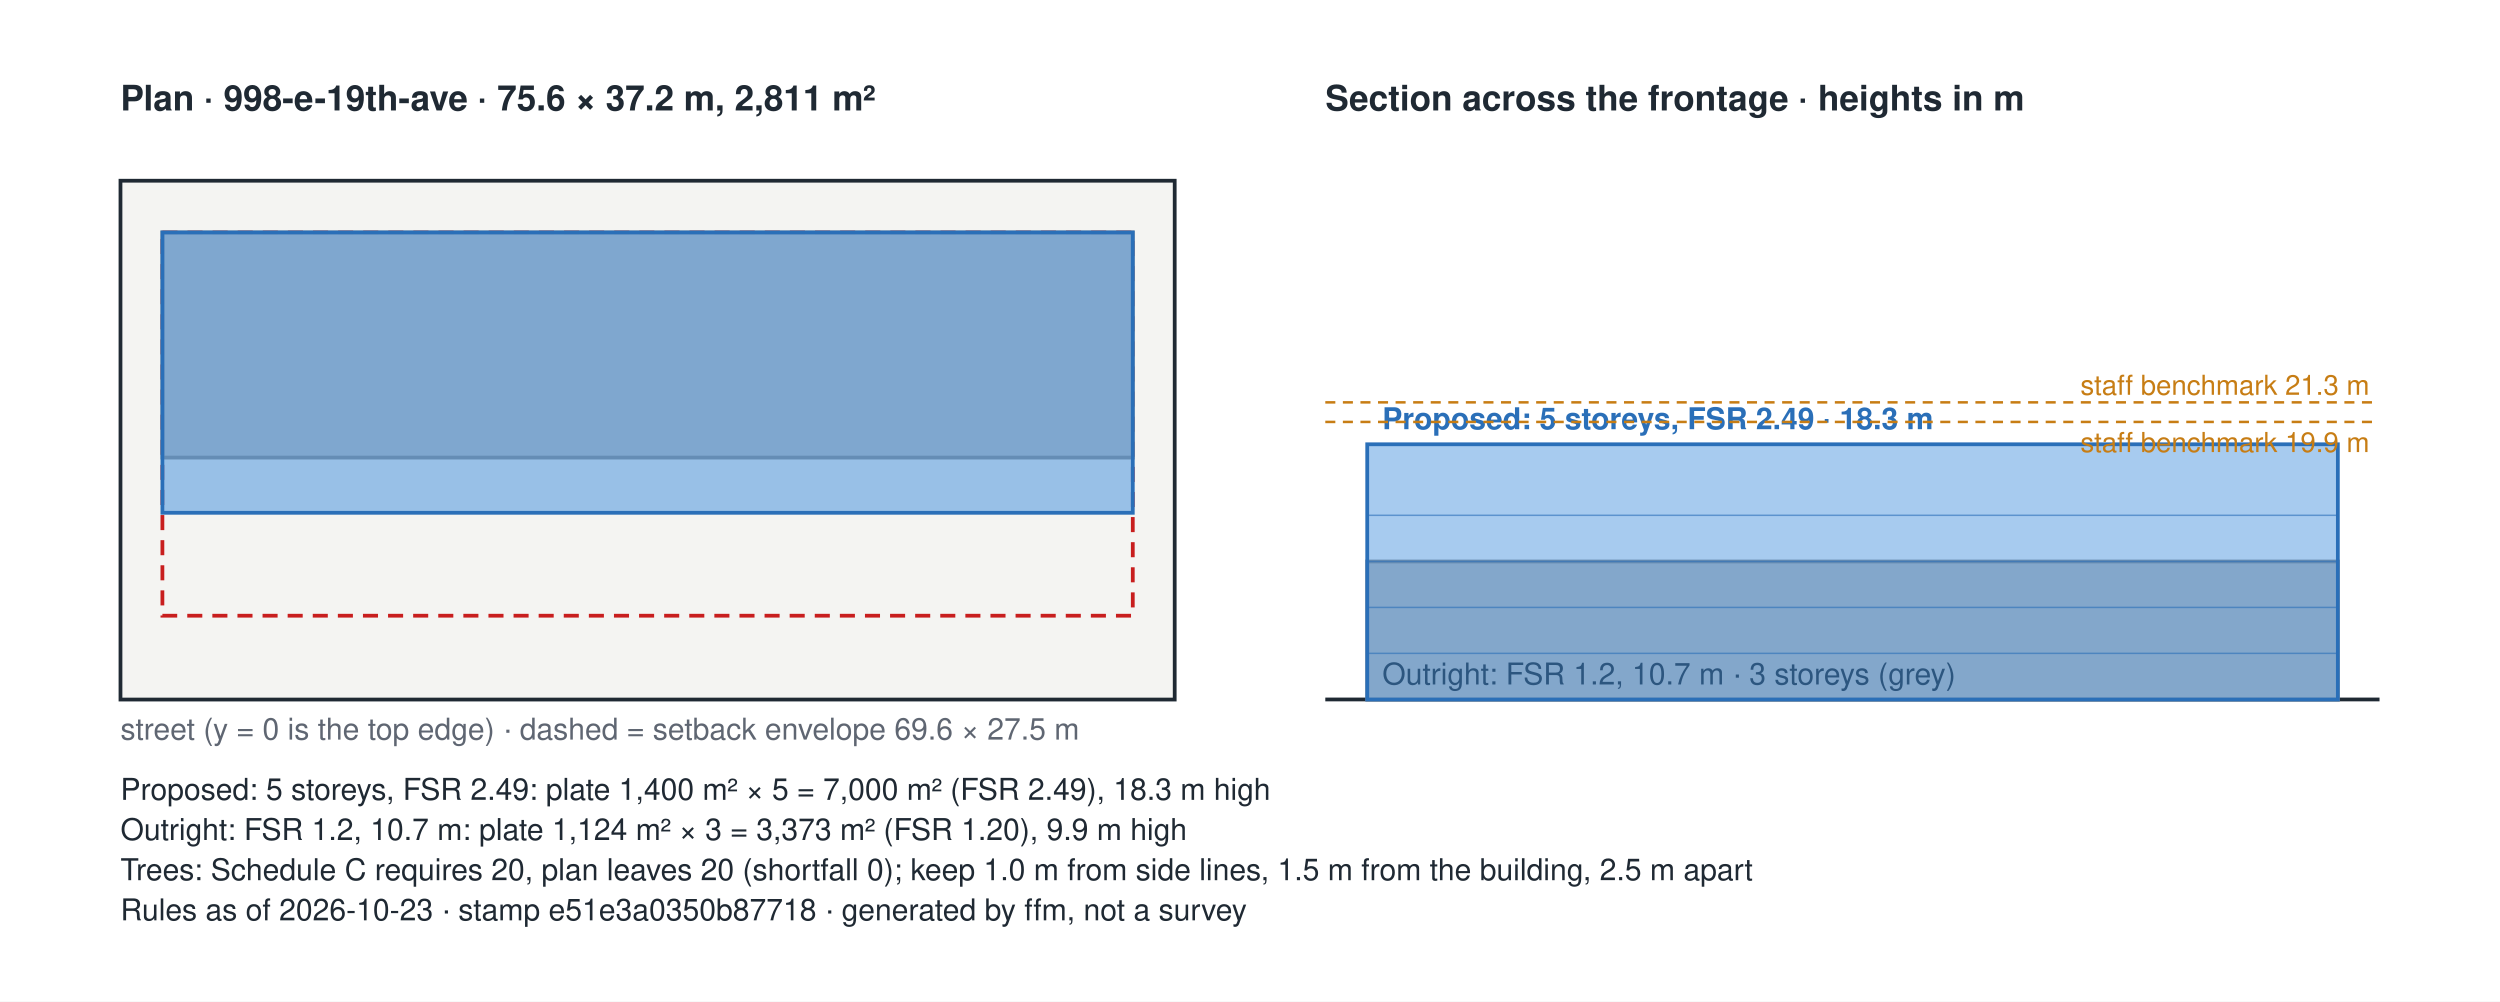
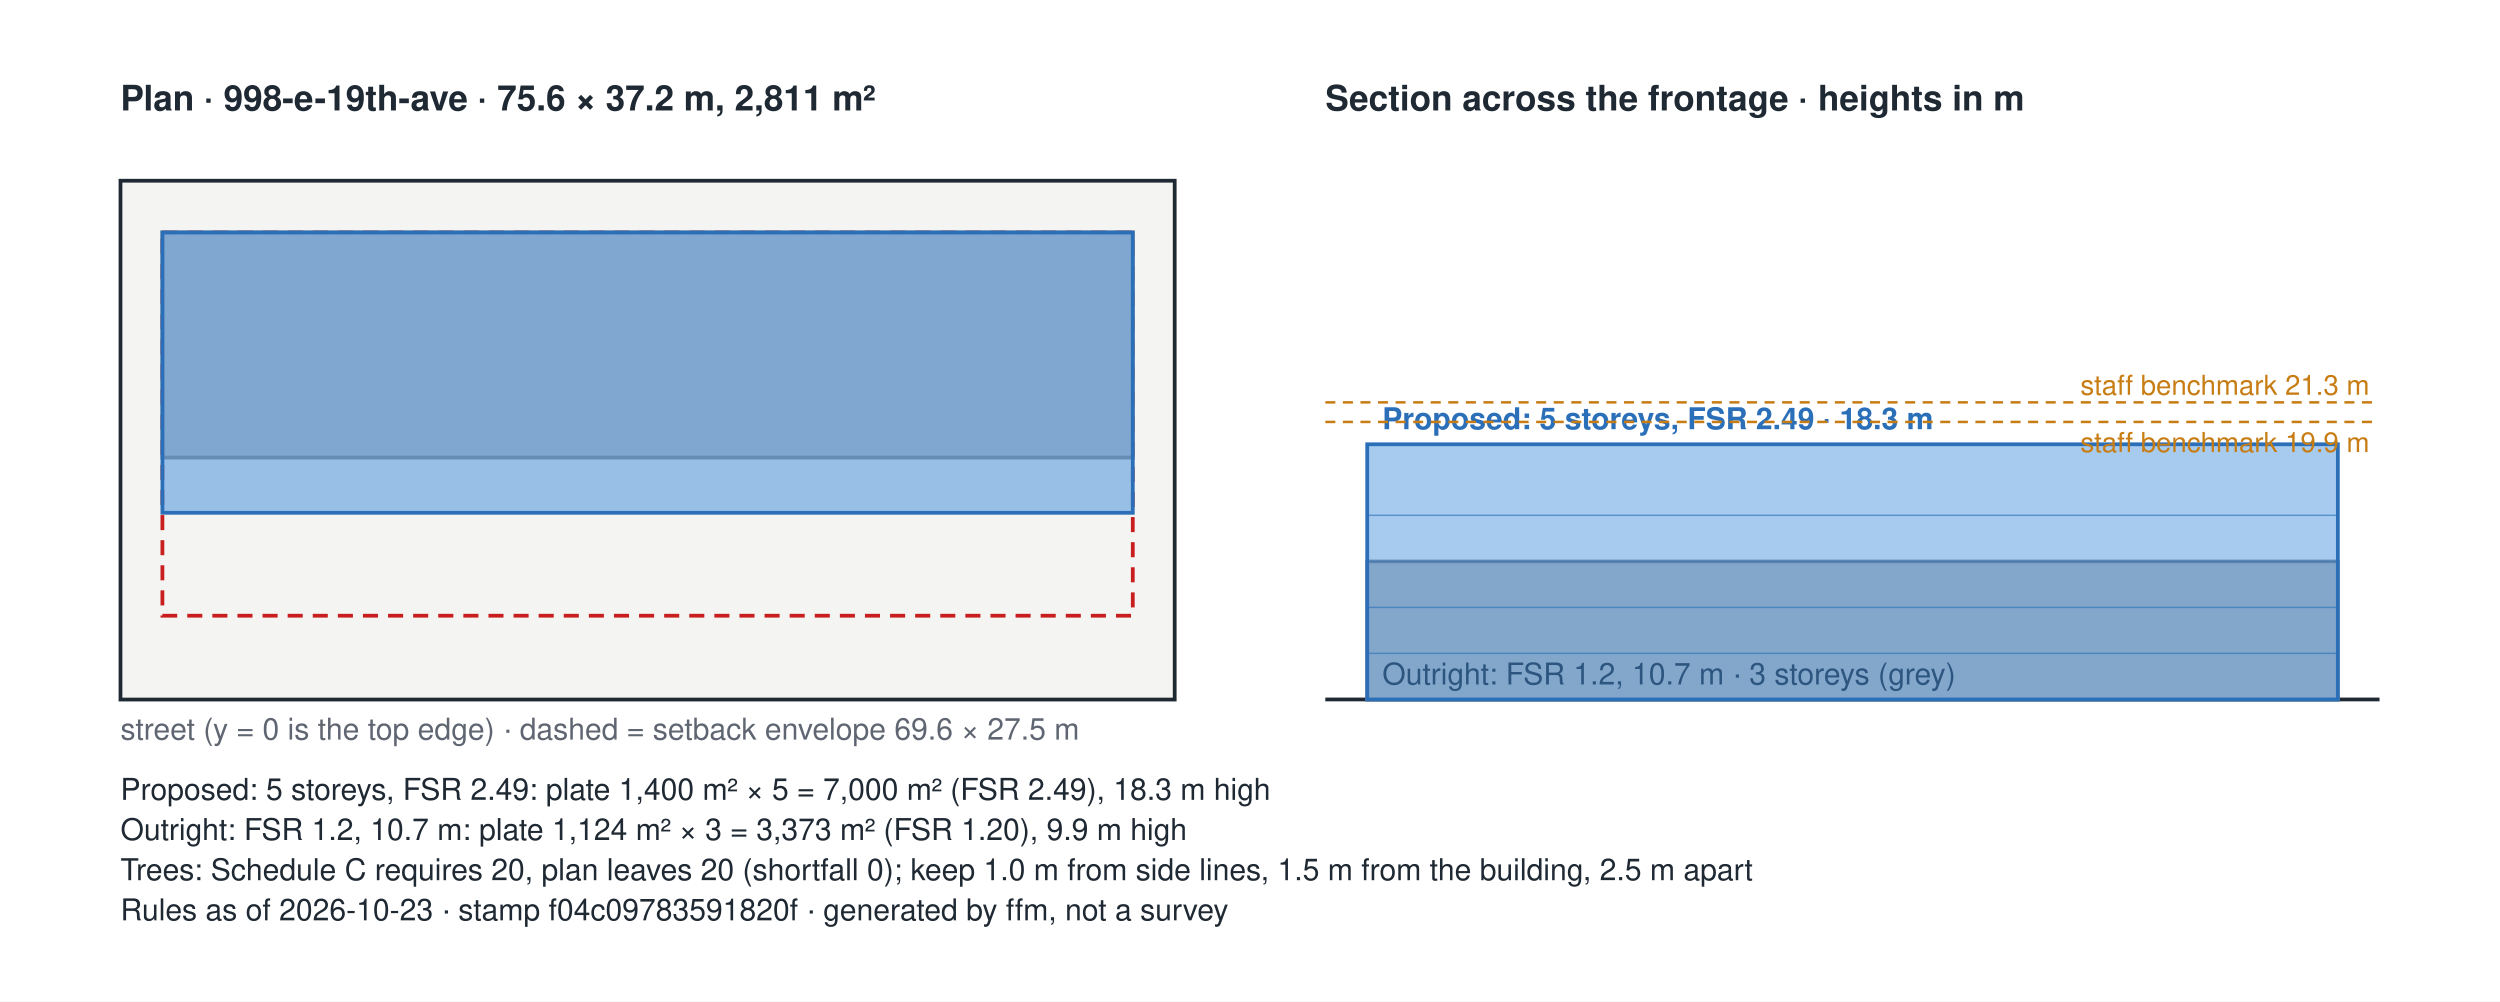
<svg xmlns="http://www.w3.org/2000/svg" width="996" height="399" viewBox="0 0 996 399" font-family="IBM Plex Sans, Helvetica, Arial, sans-serif" font-size="12" fill="#1f2933">
  <rect width="100%" height="100%" fill="#ffffff" />
  <text x="48" y="44" font-size="14" font-weight="600">Plan · 998-e-19th-ave · 75.6 × 37.2 m, 2,811 m²</text>
  <polygon points="48.0,72.0 468.0,72.0 468.0,278.7 48.0,278.7" fill="#f4f4f2" stroke="#1f2933" stroke-width="1.5" stroke-dasharray="" fill-opacity="1.0" />
  <polygon points="64.7,92.6 451.3,92.6 451.3,245.3 64.7,245.3" fill="none" stroke="#c81e1e" stroke-width="1.5" stroke-dasharray="6 4" fill-opacity="1.0" />
  <polygon points="64.7,92.6 451.3,92.6 451.3,182.3 64.7,182.3" fill="#bdbdbd" stroke="#8e8e8e" stroke-width="1.5" stroke-dasharray="" fill-opacity="0.9" />
  <polygon points="64.7,92.6 451.3,92.6 451.3,204.3 64.7,204.3" fill="#3c8cdc" stroke="#2a6fb8" stroke-width="1.5" stroke-dasharray="" fill-opacity="0.5" />
  <text x="48" y="294.667" fill="#5f6672">street (y = 0 is the top edge) · dashed = setback envelope 69.6 × 27.5 m</text>
  <text x="528.0" y="44" font-size="14" font-weight="600">Section across the frontage · heights in m</text>
  <line x1="528.0" y1="278.667" x2="948.0" y2="278.667" stroke="#1f2933" stroke-width="1.5" />
  <rect x="544.7" y="223.7" width="386.7" height="55.0" fill="#bdbdbd" stroke="#8e8e8e" stroke-width="1.5" />
  <text x="550.7" y="272.7" fill="#1f2933">Outright: FSR 1.2, 10.7 m · 3 storeys (grey)</text>
  <rect x="544.7" y="177.0" width="386.7" height="101.7" fill="#3c8cdc" fill-opacity="0.45" stroke="#2a6fb8" stroke-width="1.5" />
  <line x1="544.7" y1="260.3" x2="931.3" y2="260.3" stroke="#2a6fb8" stroke-width="0.6" stroke-opacity="0.6" />
  <line x1="544.7" y1="242.0" x2="931.3" y2="242.0" stroke="#2a6fb8" stroke-width="0.6" stroke-opacity="0.6" />
  <line x1="544.7" y1="223.7" x2="931.3" y2="223.7" stroke="#2a6fb8" stroke-width="0.6" stroke-opacity="0.6" />
  <line x1="544.7" y1="205.3" x2="931.3" y2="205.3" stroke="#2a6fb8" stroke-width="0.6" stroke-opacity="0.6" />
  <text x="550.7" y="171.0" fill="#2a6fb8" font-weight="600">Proposed: 5 storeys, FSR 2.49 · 18.3 m</text>
  <line x1="528.0" y1="168.1" x2="948.0" y2="168.1" stroke="#c77d14" stroke-width="1" stroke-dasharray="4 3" />
  <text x="944.0" y="180.1" fill="#c77d14" text-anchor="end" font-size="11">staff benchmark 19.9 m</text>
  <line x1="528.0" y1="160.3" x2="948.0" y2="160.3" stroke="#c77d14" stroke-width="1" stroke-dasharray="4 3" />
  <text x="944.0" y="157.3" fill="#c77d14" text-anchor="end" font-size="11">staff benchmark 21.3 m</text>
  <text x="48" y="318.667" fill="#1f2933">Proposed: 5 storeys, FSR 2.49: plate 1,400 m² × 5 = 7,000 m² (FSR 2.49), 18.3 m high</text>
  <text x="48" y="334.667" fill="#1f2933">Outright: FSR 1.2, 10.7 m: plate 1,124 m² × 3 = 3,373 m² (FSR 1.20), 9.9 m high</text>
  <text x="48" y="350.667" fill="#1f2933">Trees: Schedule C requires 20, plan leaves 20 (shortfall 0); keep 1.0 m from side lines, 1.5 m from the building, 2.5 m apart</text>
-   <text x="48" y="366.667" fill="#1f2933">Rules as of 2026-10-23 · stamp e51e3a0350b87718 · generated by ffm, not a survey</text>
+   <text x="48" y="366.667" fill="#1f2933">Rules as of 2026-10-23 · stamp f04c09783591820f · generated by ffm, not a survey</text>
</svg>
